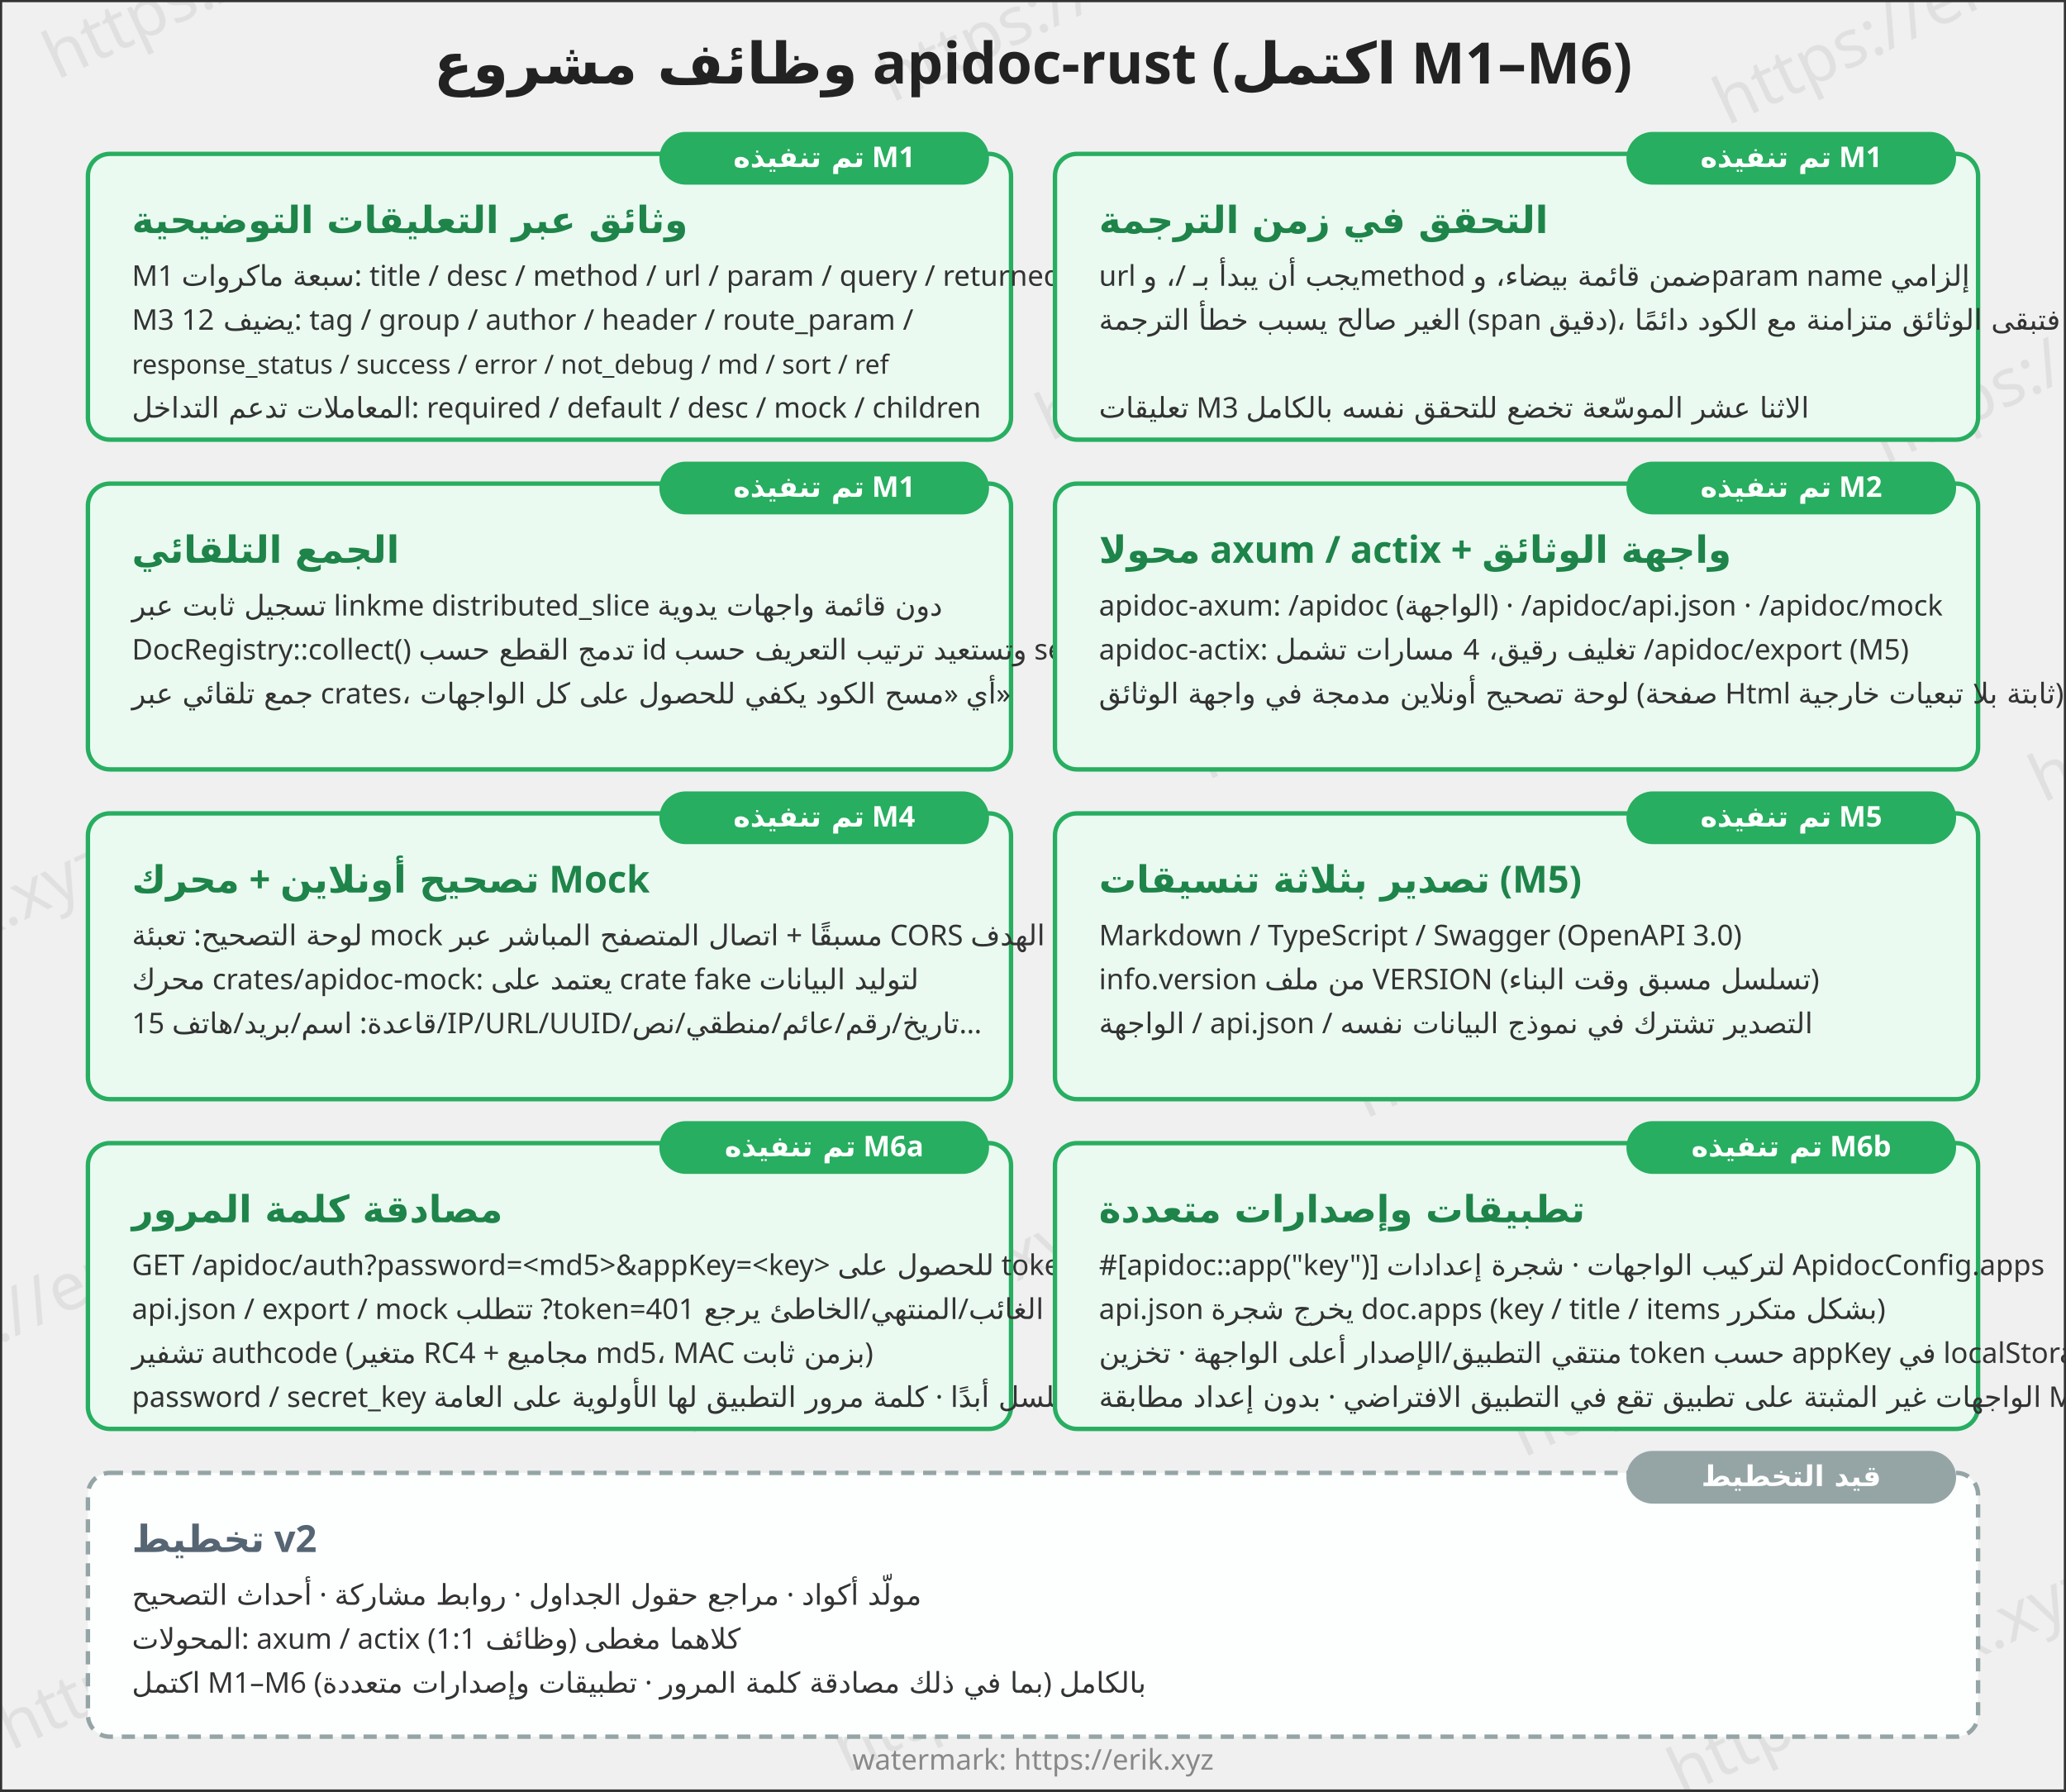
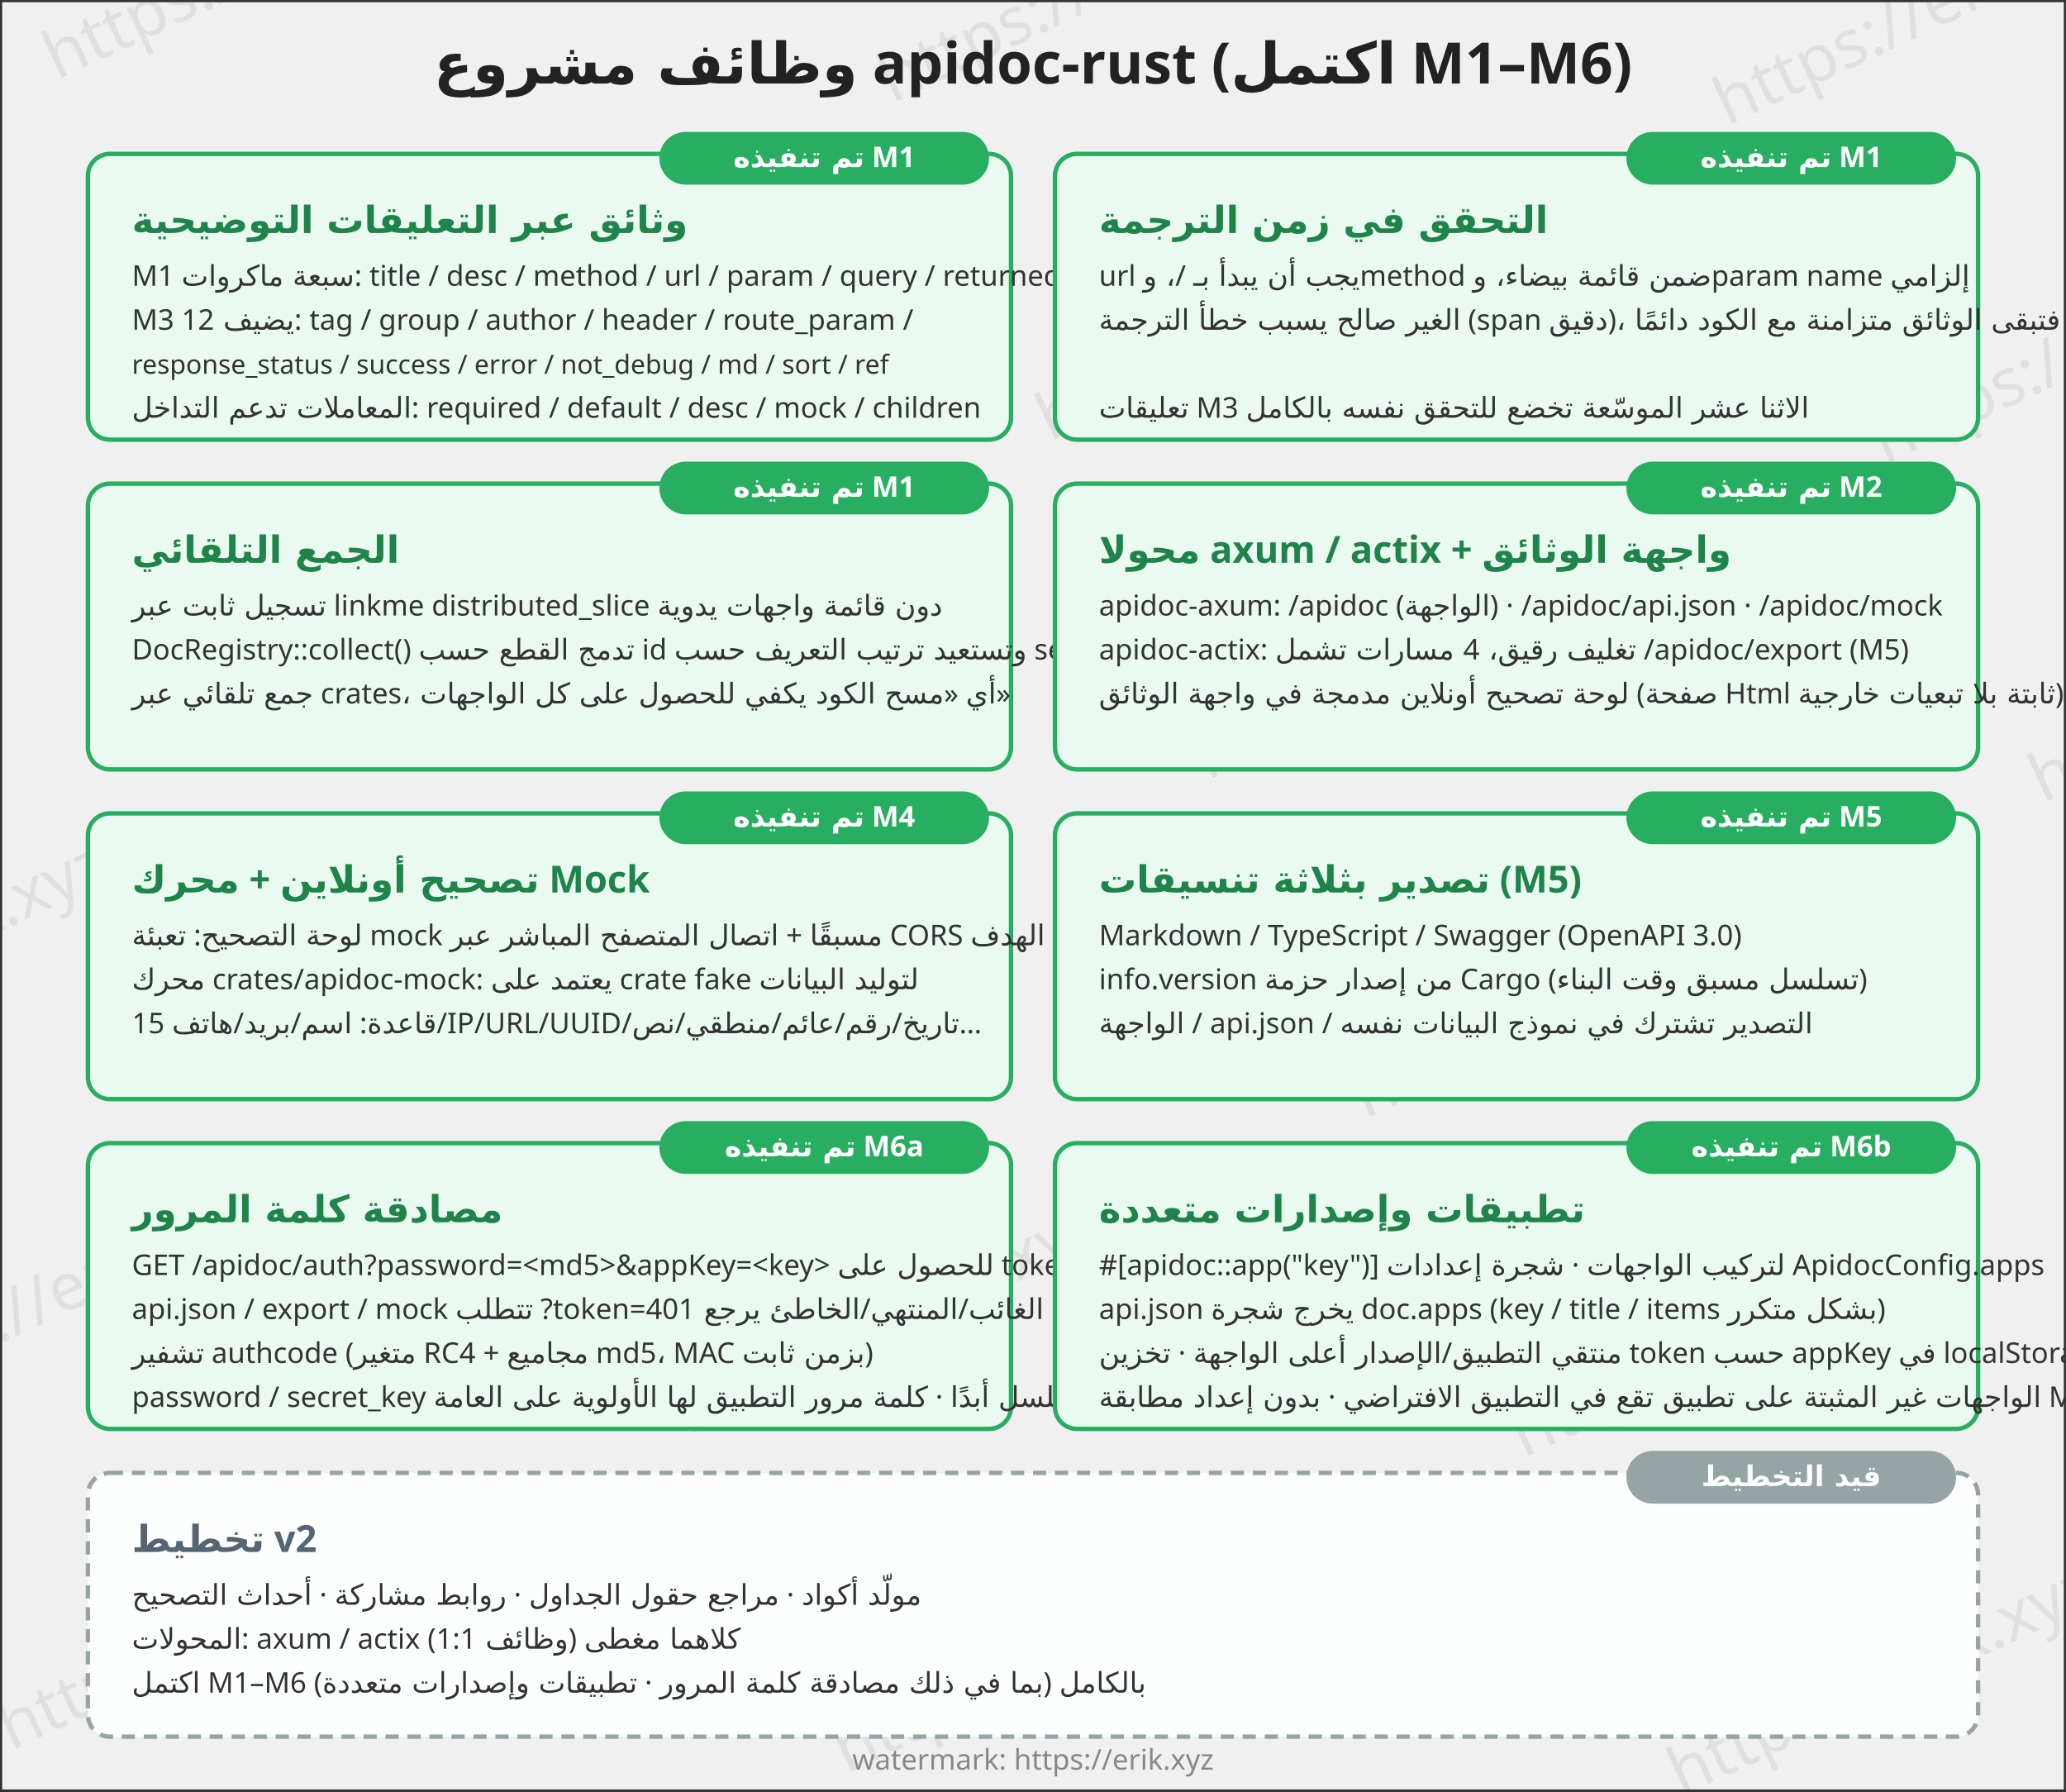
<svg xmlns="http://www.w3.org/2000/svg" viewBox="0 0 940 815" font-family="sans-serif">
  <defs>
    <pattern id="wm" width="340" height="170" patternUnits="userSpaceOnUse" patternTransform="rotate(-25)">
      <text x="8" y="44" font-size="30" fill="#888888" opacity="0.15">https://erik.xyz</text>
    </pattern>
  </defs>
  <rect width="940" height="815" fill="url(#wm)" />
  <rect x="0" y="0" width="940" height="815" fill="none" stroke="#333" stroke-width="2" />
  <text x="470" y="38" text-anchor="middle" font-size="26" font-weight="bold" fill="#222">وظائف مشروع apidoc-rust (اكتمل M1–M6)</text>
  <rect x="40" y="70" width="420" height="130" rx="10" fill="#eafaf1" stroke="#27ae60" stroke-width="2" />
  <rect x="300" y="60" width="150" height="24" rx="12" fill="#27ae60" />
  <text x="375" y="76" text-anchor="middle" font-size="13" fill="#fff" font-weight="bold">تم تنفيذه M1</text>
  <text x="60" y="106" font-size="17" font-weight="bold" fill="#1e8449">وثائق عبر التعليقات التوضيحية</text>
  <text x="60" y="130" font-size="13" fill="#333">M1 سبعة ماكروات: title / desc / method / url / param / query / returned</text>
  <text x="60" y="150" font-size="13" fill="#333">M3 يضيف 12: tag / group / author / header / route_param /</text>
  <text x="60" y="170" font-size="12" fill="#333">response_status / success / error / not_debug / md / sort / ref</text>
  <text x="60" y="190" font-size="13" fill="#333">المعاملات تدعم التداخل: required / default / desc / mock / children</text>
  <rect x="480" y="70" width="420" height="130" rx="10" fill="#eafaf1" stroke="#27ae60" stroke-width="2" />
  <rect x="740" y="60" width="150" height="24" rx="12" fill="#27ae60" />
  <text x="815" y="76" text-anchor="middle" font-size="13" fill="#fff" font-weight="bold">تم تنفيذه M1</text>
  <text x="500" y="106" font-size="17" font-weight="bold" fill="#1e8449">التحقق في زمن الترجمة</text>
  <text x="500" y="130" font-size="13" fill="#333">url يجب أن يبدأ بـ /، وmethod ضمن قائمة بيضاء، وparam name إلزامي</text>
  <text x="500" y="150" font-size="13" fill="#333">الغير صالح يسبب خطأ الترجمة (span دقيق)، فتبقى الوثائق متزامنة مع الكود دائمًا</text>
  <text x="500" y="190" font-size="13" fill="#333">تعليقات M3 الاثنا عشر الموسّعة تخضع للتحقق نفسه بالكامل</text>
  <rect x="40" y="220" width="420" height="130" rx="10" fill="#eafaf1" stroke="#27ae60" stroke-width="2" />
  <rect x="300" y="210" width="150" height="24" rx="12" fill="#27ae60" />
  <text x="375" y="226" text-anchor="middle" font-size="13" fill="#fff" font-weight="bold">تم تنفيذه M1</text>
  <text x="60" y="256" font-size="17" font-weight="bold" fill="#1e8449">الجمع التلقائي</text>
  <text x="60" y="280" font-size="13" fill="#333">تسجيل ثابت عبر linkme distributed_slice دون قائمة واجهات يدوية</text>
  <text x="60" y="300" font-size="13" fill="#333">DocRegistry::collect() تدمج القطع حسب id وتستعيد ترتيب التعريف حسب seq</text>
  <text x="60" y="320" font-size="13" fill="#333">جمع تلقائي عبر crates، أي «مسح الكود يكفي للحصول على كل الواجهات»</text>
  <rect x="480" y="220" width="420" height="130" rx="10" fill="#eafaf1" stroke="#27ae60" stroke-width="2" />
  <rect x="740" y="210" width="150" height="24" rx="12" fill="#27ae60" />
  <text x="815" y="226" text-anchor="middle" font-size="13" fill="#fff" font-weight="bold">تم تنفيذه M2</text>
  <text x="500" y="256" font-size="17" font-weight="bold" fill="#1e8449">محولا axum / actix + واجهة الوثائق</text>
  <text x="500" y="280" font-size="13" fill="#333">apidoc-axum: /apidoc (الواجهة) · /apidoc/api.json · /apidoc/mock</text>
  <text x="500" y="300" font-size="13" fill="#333">apidoc-actix: تغليف رقيق، 4 مسارات تشمل /apidoc/export (M5)</text>
  <text x="500" y="320" font-size="13" fill="#333">لوحة تصحيح أونلاين مدمجة في واجهة الوثائق (صفحة Html ثابتة بلا تبعيات خارجية)</text>
  <rect x="40" y="370" width="420" height="130" rx="10" fill="#eafaf1" stroke="#27ae60" stroke-width="2" />
  <rect x="300" y="360" width="150" height="24" rx="12" fill="#27ae60" />
  <text x="375" y="376" text-anchor="middle" font-size="13" fill="#fff" font-weight="bold">تم تنفيذه M4</text>
  <text x="60" y="406" font-size="17" font-weight="bold" fill="#1e8449">تصحيح أونلاين + محرك Mock</text>
  <text x="60" y="430" font-size="13" fill="#333">لوحة التصحيح: تعبئة mock مسبقًا + اتصال المتصفح المباشر عبر CORS بالواجهة الهدف</text>
  <text x="60" y="450" font-size="13" fill="#333">محرك crates/apidoc-mock: يعتمد على crate fake لتوليد البيانات</text>
  <text x="60" y="470" font-size="13" fill="#333">15 قاعدة: اسم/بريد/هاتف/IP/URL/UUID/تاريخ/رقم/عائم/منطقي/نص…</text>
  <rect x="480" y="370" width="420" height="130" rx="10" fill="#eafaf1" stroke="#27ae60" stroke-width="2" />
  <rect x="740" y="360" width="150" height="24" rx="12" fill="#27ae60" />
  <text x="815" y="376" text-anchor="middle" font-size="13" fill="#fff" font-weight="bold">تم تنفيذه M5</text>
  <text x="500" y="406" font-size="17" font-weight="bold" fill="#1e8449">تصدير بثلاثة تنسيقات (M5)</text>
  <text x="500" y="430" font-size="13" fill="#333">Markdown / TypeScript / Swagger (OpenAPI 3.0)</text>
-   <text x="500" y="450" font-size="13" fill="#333">info.version من ملف VERSION (تسلسل مسبق وقت البناء)</text>
+   <text x="500" y="450" font-size="13" fill="#333">info.version من إصدار حزمة Cargo (تسلسل مسبق وقت البناء)</text>
  <text x="500" y="470" font-size="13" fill="#333">الواجهة / api.json / التصدير تشترك في نموذج البيانات نفسه</text>
  <rect x="40" y="520" width="420" height="130" rx="10" fill="#eafaf1" stroke="#27ae60" stroke-width="2" />
  <rect x="300" y="510" width="150" height="24" rx="12" fill="#27ae60" />
  <text x="375" y="526" text-anchor="middle" font-size="13" fill="#fff" font-weight="bold">تم تنفيذه M6a</text>
  <text x="60" y="556" font-size="17" font-weight="bold" fill="#1e8449">مصادقة كلمة المرور</text>
  <text x="60" y="580" font-size="13" fill="#333">GET /apidoc/auth?password=&lt;md5&gt;&amp;appKey=&lt;key&gt; للحصول على token</text>
  <text x="60" y="600" font-size="13" fill="#333">api.json / export / mock تتطلب ?token=؛ الغائب/المنتهي/الخاطئ يرجع 401</text>
  <text x="60" y="620" font-size="13" fill="#333">تشفير authcode (متغير RC4 + مجاميع md5، MAC بزمن ثابت)</text>
  <text x="60" y="640" font-size="13" fill="#333">password / secret_key لا تُسلسل أبدًا · كلمة مرور التطبيق لها الأولوية على العامة</text>
  <rect x="480" y="520" width="420" height="130" rx="10" fill="#eafaf1" stroke="#27ae60" stroke-width="2" />
  <rect x="740" y="510" width="150" height="24" rx="12" fill="#27ae60" />
  <text x="815" y="526" text-anchor="middle" font-size="13" fill="#fff" font-weight="bold">تم تنفيذه M6b</text>
  <text x="500" y="556" font-size="17" font-weight="bold" fill="#1e8449">تطبيقات وإصدارات متعددة</text>
  <text x="500" y="580" font-size="13" fill="#333">#[apidoc::app("key")] لتركيب الواجهات · شجرة إعدادات ApidocConfig.apps</text>
  <text x="500" y="600" font-size="13" fill="#333">api.json يخرج شجرة doc.apps (key / title / items بشكل متكرر)</text>
  <text x="500" y="620" font-size="13" fill="#333">منتقي التطبيق/الإصدار أعلى الواجهة · تخزين token حسب appKey في localStorage</text>
  <text x="500" y="640" font-size="13" fill="#333">الواجهات غير المثبتة على تطبيق تقع في التطبيق الافتراضي · بدون إعداد مطابقة M5 بايت ببايت</text>
  <rect x="40" y="670" width="860" height="120" rx="10" fill="#fdfefe" stroke="#95a5a6" stroke-width="2" stroke-dasharray="6 4" />
  <rect x="740" y="660" width="150" height="24" rx="12" fill="#95a5a6" />
  <text x="815" y="676" text-anchor="middle" font-size="13" fill="#fff" font-weight="bold">قيد التخطيط</text>
  <text x="60" y="706" font-size="17" font-weight="bold" fill="#566573">تخطيط v2</text>
  <text x="60" y="730" font-size="13" fill="#333">مولّد أكواد · مراجع حقول الجداول · روابط مشاركة · أحداث التصحيح</text>
  <text x="60" y="750" font-size="13" fill="#333">المحولات: axum / actix كلاهما مغطى (وظائف 1:1)</text>
  <text x="60" y="770" font-size="13" fill="#333">اكتمل M1–M6 بالكامل (بما في ذلك مصادقة كلمة المرور · تطبيقات وإصدارات متعددة)</text>
  <text x="470" y="805" text-anchor="middle" font-size="13" fill="#888">watermark: https://erik.xyz</text>
</svg>
